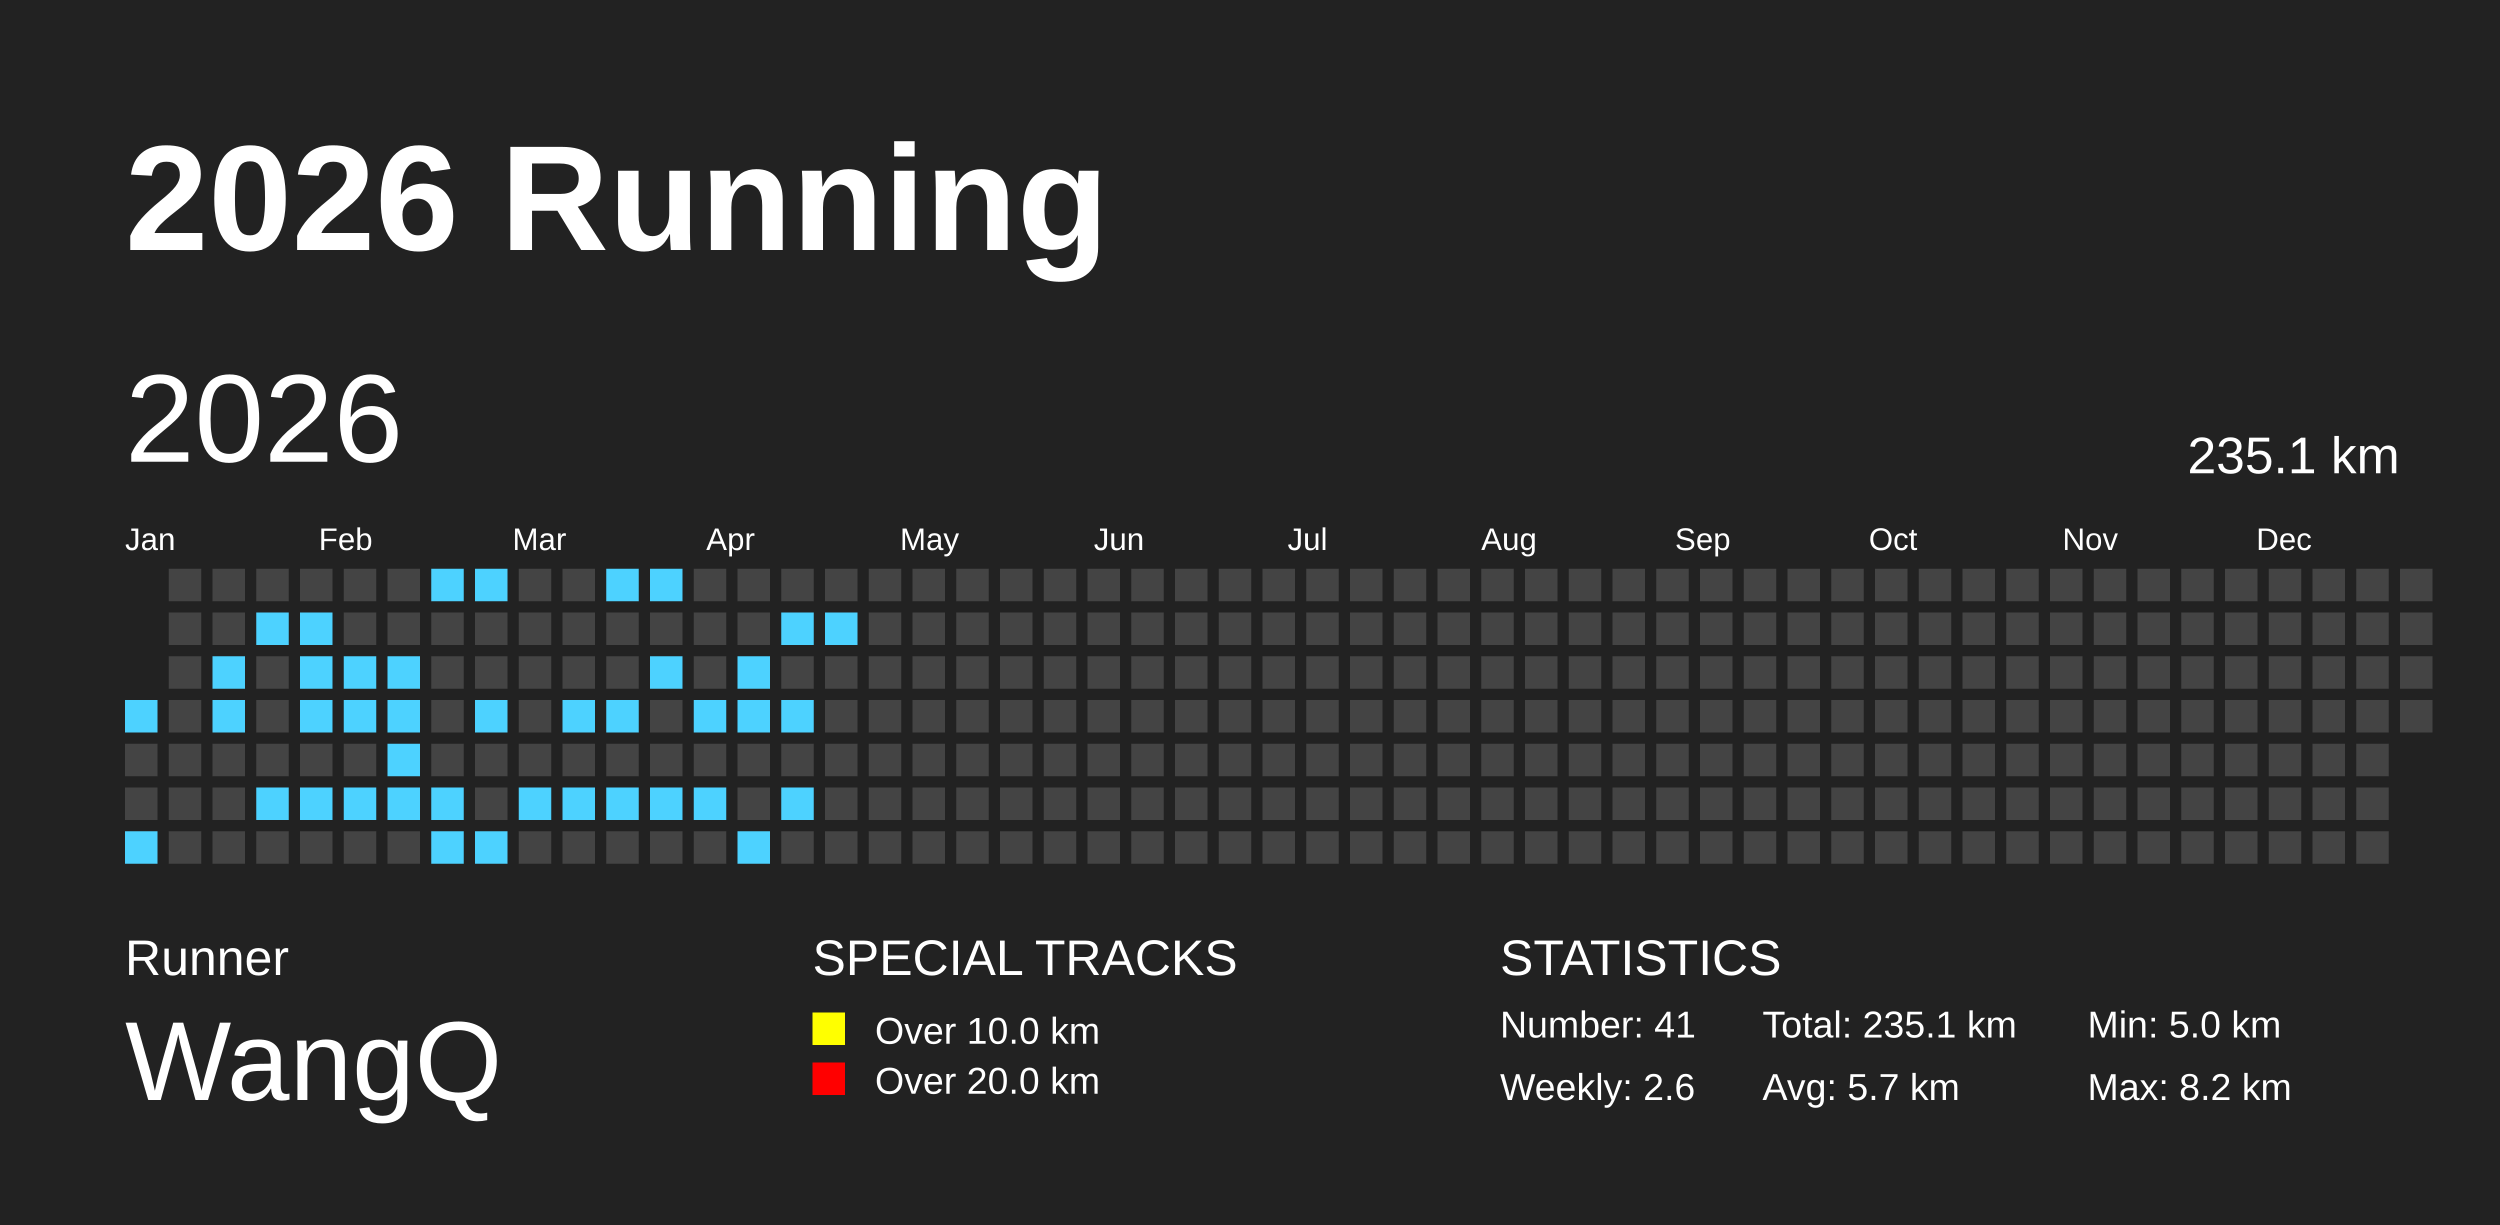
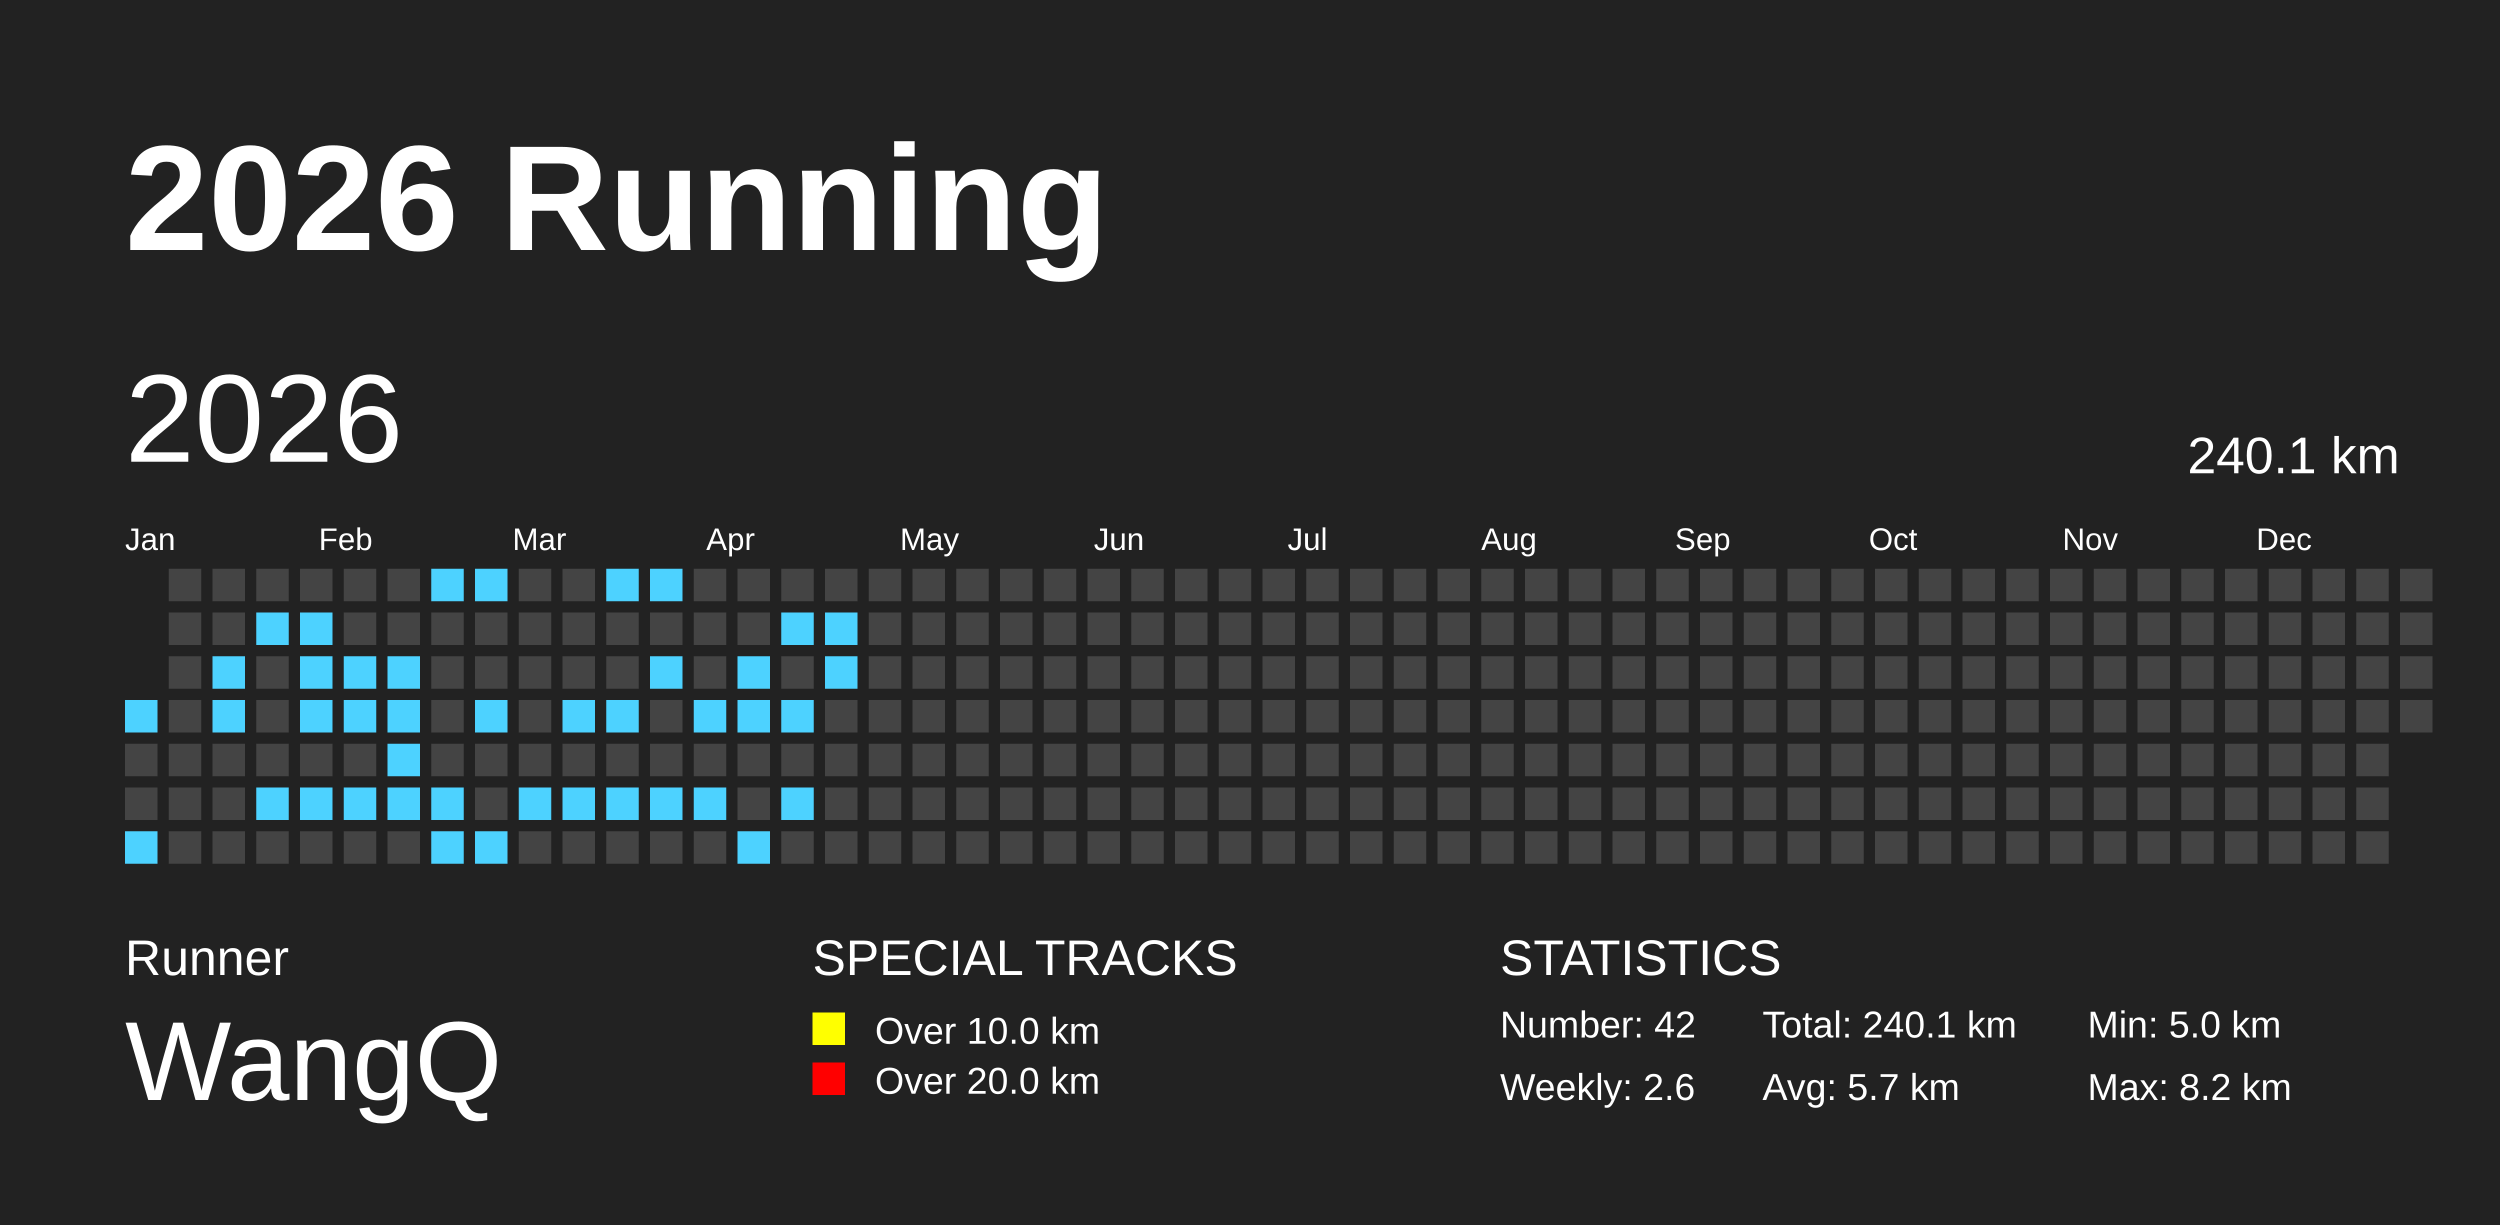
<svg xmlns="http://www.w3.org/2000/svg" baseProfile="full" height="98mm" version="1.1" viewBox="0,0,200,98" width="200mm">
  <defs />
  <rect fill="#222222" height="98" width="200" x="0" y="0" />
  <text fill="#FFFFFF" style="font-size:12px; font-family:Arial; font-weight:bold;" x="10" y="20">2026 Running</text>
  <text fill="#FFFFFF" style="font-size:4px; font-family:Arial" x="10" y="78">Runner</text>
  <text fill="#FFFFFF" style="font-size:9px; font-family:Arial" x="10" y="88">WangQ</text>
  <text fill="#FFFFFF" style="font-size:4px; font-family:Arial" x="65" y="78">SPECIAL TRACKS</text>
  <rect fill="yellow" height="2.6" width="2.6" x="65" y="81" />
  <text fill="#FFFFFF" style="font-size:3px; font-family:Arial" x="70" y="83.5">Over 10.0 km</text>
  <rect fill="red" height="2.6" width="2.6" x="65" y="85" />
  <text fill="#FFFFFF" style="font-size:3px; font-family:Arial" x="70" y="87.5">Over 20.0 km</text>
  <text fill="#FFFFFF" style="font-size:4px; font-family:Arial" x="120" y="78">STATISTICS</text>
-   <text fill="#FFFFFF" style="font-size:3px; font-family:Arial" x="120" y="83">Number: 41</text>
+   <text fill="#FFFFFF" style="font-size:3px; font-family:Arial" x="120" y="83">Number: 42</text>
  <text fill="#FFFFFF" style="font-size:3px; font-family:Arial" x="120" y="88">Weekly: 2.6</text>
-   <text fill="#FFFFFF" style="font-size:3px; font-family:Arial" x="141" y="83">Total: 235.1 km</text>
+   <text fill="#FFFFFF" style="font-size:3px; font-family:Arial" x="141" y="83">Total: 240.1 km</text>
  <text fill="#FFFFFF" style="font-size:3px; font-family:Arial" x="141" y="88">Avg: 5.7 km</text>
  <text fill="#FFFFFF" style="font-size:3px; font-family:Arial" x="167" y="83">Min: 5.0 km</text>
  <text fill="#FFFFFF" style="font-size:3px; font-family:Arial" x="167" y="88">Max: 8.2 km</text>
  <text dominant-baseline="hanging" fill="#FFFFFF" style="font-size:10.0px; font-family:Arial;" x="10" y="30">2026</text>
-   <text dominant-baseline="hanging" fill="#FFFFFF" style="font-size:4.125px; font-family:Arial;" x="175" y="35">235.1 km</text>
+   <text dominant-baseline="hanging" fill="#FFFFFF" style="font-size:4.125px; font-family:Arial;" x="175" y="35">240.1 km</text>
  <text fill="#FFFFFF" style="font-size:2.5px; font-family:Arial" x="10.0" y="44">Jan</text>
  <text fill="#FFFFFF" style="font-size:2.5px; font-family:Arial" x="25.5" y="44">Feb</text>
  <text fill="#FFFFFF" style="font-size:2.5px; font-family:Arial" x="41.0" y="44">Mar</text>
  <text fill="#FFFFFF" style="font-size:2.5px; font-family:Arial" x="56.5" y="44">Apr</text>
  <text fill="#FFFFFF" style="font-size:2.5px; font-family:Arial" x="72.0" y="44">May</text>
  <text fill="#FFFFFF" style="font-size:2.5px; font-family:Arial" x="87.5" y="44">Jun</text>
  <text fill="#FFFFFF" style="font-size:2.5px; font-family:Arial" x="103.0" y="44">Jul</text>
  <text fill="#FFFFFF" style="font-size:2.5px; font-family:Arial" x="118.5" y="44">Aug</text>
  <text fill="#FFFFFF" style="font-size:2.5px; font-family:Arial" x="134.0" y="44">Sep</text>
  <text fill="#FFFFFF" style="font-size:2.5px; font-family:Arial" x="149.5" y="44">Oct</text>
  <text fill="#FFFFFF" style="font-size:2.5px; font-family:Arial" x="165.0" y="44">Nov</text>
  <text fill="#FFFFFF" style="font-size:2.5px; font-family:Arial" x="180.5" y="44">Dec</text>
  <rect fill="#4DD2FF" height="2.6" width="2.6" x="10.0" y="56.0" />
  <rect fill="#444444" height="2.6" width="2.6" x="10.0" y="59.5" />
  <rect fill="#444444" height="2.6" width="2.6" x="10.0" y="63.0" />
  <rect fill="#4DD2FF" height="2.6" width="2.6" x="10.0" y="66.5" />
  <rect fill="#444444" height="2.6" width="2.6" x="13.5" y="45.5" />
  <rect fill="#444444" height="2.6" width="2.6" x="13.5" y="49.0" />
  <rect fill="#444444" height="2.6" width="2.6" x="13.5" y="52.5" />
  <rect fill="#444444" height="2.6" width="2.6" x="13.5" y="56.0" />
  <rect fill="#444444" height="2.6" width="2.6" x="13.5" y="59.5" />
  <rect fill="#444444" height="2.6" width="2.6" x="13.5" y="63.0" />
  <rect fill="#444444" height="2.6" width="2.6" x="13.5" y="66.5" />
  <rect fill="#444444" height="2.6" width="2.6" x="17.0" y="45.5" />
  <rect fill="#444444" height="2.6" width="2.6" x="17.0" y="49.0" />
  <rect fill="#4DD2FF" height="2.6" width="2.6" x="17.0" y="52.5" />
  <rect fill="#4DD2FF" height="2.6" width="2.6" x="17.0" y="56.0" />
  <rect fill="#444444" height="2.6" width="2.6" x="17.0" y="59.5" />
  <rect fill="#444444" height="2.6" width="2.6" x="17.0" y="63.0" />
  <rect fill="#444444" height="2.6" width="2.6" x="17.0" y="66.5" />
  <rect fill="#444444" height="2.6" width="2.6" x="20.5" y="45.5" />
  <rect fill="#4DD2FF" height="2.6" width="2.6" x="20.5" y="49.0" />
  <rect fill="#444444" height="2.6" width="2.6" x="20.5" y="52.5" />
  <rect fill="#444444" height="2.6" width="2.6" x="20.5" y="56.0" />
  <rect fill="#444444" height="2.6" width="2.6" x="20.5" y="59.5" />
  <rect fill="#4DD2FF" height="2.6" width="2.6" x="20.5" y="63.0" />
  <rect fill="#444444" height="2.6" width="2.6" x="20.5" y="66.5" />
  <rect fill="#444444" height="2.6" width="2.6" x="24.0" y="45.5" />
  <rect fill="#4DD2FF" height="2.6" width="2.6" x="24.0" y="49.0" />
  <rect fill="#4DD2FF" height="2.6" width="2.6" x="24.0" y="52.5" />
  <rect fill="#4DD2FF" height="2.6" width="2.6" x="24.0" y="56.0" />
  <rect fill="#444444" height="2.6" width="2.6" x="24.0" y="59.5" />
  <rect fill="#4DD2FF" height="2.6" width="2.6" x="24.0" y="63.0" />
  <rect fill="#444444" height="2.6" width="2.6" x="24.0" y="66.5" />
  <rect fill="#444444" height="2.6" width="2.6" x="27.5" y="45.5" />
  <rect fill="#444444" height="2.6" width="2.6" x="27.5" y="49.0" />
  <rect fill="#4DD2FF" height="2.6" width="2.6" x="27.5" y="52.5" />
  <rect fill="#4DD2FF" height="2.6" width="2.6" x="27.5" y="56.0" />
  <rect fill="#444444" height="2.6" width="2.6" x="27.5" y="59.5" />
  <rect fill="#4DD2FF" height="2.6" width="2.6" x="27.5" y="63.0" />
  <rect fill="#444444" height="2.6" width="2.6" x="27.5" y="66.5" />
  <rect fill="#444444" height="2.6" width="2.6" x="31.0" y="45.5" />
  <rect fill="#444444" height="2.6" width="2.6" x="31.0" y="49.0" />
  <rect fill="#4DD2FF" height="2.6" width="2.6" x="31.0" y="52.5" />
  <rect fill="#4DD2FF" height="2.6" width="2.6" x="31.0" y="56.0" />
  <rect fill="#4DD2FF" height="2.6" width="2.6" x="31.0" y="59.5" />
  <rect fill="#4DD2FF" height="2.6" width="2.6" x="31.0" y="63.0" />
  <rect fill="#444444" height="2.6" width="2.6" x="31.0" y="66.5" />
  <rect fill="#4DD2FF" height="2.6" width="2.6" x="34.5" y="45.5" />
  <rect fill="#444444" height="2.6" width="2.6" x="34.5" y="49.0" />
  <rect fill="#444444" height="2.6" width="2.6" x="34.5" y="52.5" />
  <rect fill="#444444" height="2.6" width="2.6" x="34.5" y="56.0" />
  <rect fill="#444444" height="2.6" width="2.6" x="34.5" y="59.5" />
  <rect fill="#4DD2FF" height="2.6" width="2.6" x="34.5" y="63.0" />
  <rect fill="#4DD2FF" height="2.6" width="2.6" x="34.5" y="66.5" />
  <rect fill="#4DD2FF" height="2.6" width="2.6" x="38.0" y="45.5" />
  <rect fill="#444444" height="2.6" width="2.6" x="38.0" y="49.0" />
  <rect fill="#444444" height="2.6" width="2.6" x="38.0" y="52.5" />
  <rect fill="#4DD2FF" height="2.6" width="2.6" x="38.0" y="56.0" />
  <rect fill="#444444" height="2.6" width="2.6" x="38.0" y="59.5" />
  <rect fill="#444444" height="2.6" width="2.6" x="38.0" y="63.0" />
  <rect fill="#4DD2FF" height="2.6" width="2.6" x="38.0" y="66.5" />
  <rect fill="#444444" height="2.6" width="2.6" x="41.5" y="45.5" />
  <rect fill="#444444" height="2.6" width="2.6" x="41.5" y="49.0" />
  <rect fill="#444444" height="2.6" width="2.6" x="41.5" y="52.5" />
  <rect fill="#444444" height="2.6" width="2.6" x="41.5" y="56.0" />
  <rect fill="#444444" height="2.6" width="2.6" x="41.5" y="59.5" />
  <rect fill="#4DD2FF" height="2.6" width="2.6" x="41.5" y="63.0" />
  <rect fill="#444444" height="2.6" width="2.6" x="41.5" y="66.5" />
  <rect fill="#444444" height="2.6" width="2.6" x="45.0" y="45.5" />
  <rect fill="#444444" height="2.6" width="2.6" x="45.0" y="49.0" />
  <rect fill="#444444" height="2.6" width="2.6" x="45.0" y="52.5" />
  <rect fill="#4DD2FF" height="2.6" width="2.6" x="45.0" y="56.0" />
  <rect fill="#444444" height="2.6" width="2.6" x="45.0" y="59.5" />
  <rect fill="#4DD2FF" height="2.6" width="2.6" x="45.0" y="63.0" />
  <rect fill="#444444" height="2.6" width="2.6" x="45.0" y="66.5" />
  <rect fill="#4DD2FF" height="2.6" width="2.6" x="48.5" y="45.5" />
  <rect fill="#444444" height="2.6" width="2.6" x="48.5" y="49.0" />
  <rect fill="#444444" height="2.6" width="2.6" x="48.5" y="52.5" />
  <rect fill="#4DD2FF" height="2.6" width="2.6" x="48.5" y="56.0" />
  <rect fill="#444444" height="2.6" width="2.6" x="48.5" y="59.5" />
  <rect fill="#4DD2FF" height="2.6" width="2.6" x="48.5" y="63.0" />
  <rect fill="#444444" height="2.6" width="2.6" x="48.5" y="66.5" />
  <rect fill="#4DD2FF" height="2.6" width="2.6" x="52.0" y="45.5" />
  <rect fill="#444444" height="2.6" width="2.6" x="52.0" y="49.0" />
  <rect fill="#4DD2FF" height="2.6" width="2.6" x="52.0" y="52.5" />
  <rect fill="#444444" height="2.6" width="2.6" x="52.0" y="56.0" />
  <rect fill="#444444" height="2.6" width="2.6" x="52.0" y="59.5" />
  <rect fill="#4DD2FF" height="2.6" width="2.6" x="52.0" y="63.0" />
  <rect fill="#444444" height="2.6" width="2.6" x="52.0" y="66.5" />
  <rect fill="#444444" height="2.6" width="2.6" x="55.5" y="45.5" />
  <rect fill="#444444" height="2.6" width="2.6" x="55.5" y="49.0" />
  <rect fill="#444444" height="2.6" width="2.6" x="55.5" y="52.5" />
  <rect fill="#4DD2FF" height="2.6" width="2.6" x="55.5" y="56.0" />
  <rect fill="#444444" height="2.6" width="2.6" x="55.5" y="59.5" />
  <rect fill="#4DD2FF" height="2.6" width="2.6" x="55.5" y="63.0" />
  <rect fill="#444444" height="2.6" width="2.6" x="55.5" y="66.5" />
  <rect fill="#444444" height="2.6" width="2.6" x="59.0" y="45.5" />
  <rect fill="#444444" height="2.6" width="2.6" x="59.0" y="49.0" />
  <rect fill="#4DD2FF" height="2.6" width="2.6" x="59.0" y="52.5" />
  <rect fill="#4DD2FF" height="2.6" width="2.6" x="59.0" y="56.0" />
  <rect fill="#444444" height="2.6" width="2.6" x="59.0" y="59.5" />
  <rect fill="#444444" height="2.6" width="2.6" x="59.0" y="63.0" />
  <rect fill="#4DD2FF" height="2.6" width="2.6" x="59.0" y="66.5" />
  <rect fill="#444444" height="2.6" width="2.6" x="62.5" y="45.5" />
  <rect fill="#4DD2FF" height="2.6" width="2.6" x="62.5" y="49.0" />
  <rect fill="#444444" height="2.6" width="2.6" x="62.5" y="52.5" />
  <rect fill="#4DD2FF" height="2.6" width="2.6" x="62.5" y="56.0" />
  <rect fill="#444444" height="2.6" width="2.6" x="62.5" y="59.5" />
  <rect fill="#4DD2FF" height="2.6" width="2.6" x="62.5" y="63.0" />
  <rect fill="#444444" height="2.6" width="2.6" x="62.5" y="66.5" />
  <rect fill="#444444" height="2.6" width="2.6" x="66.0" y="45.5" />
  <rect fill="#4DD2FF" height="2.6" width="2.6" x="66.0" y="49.0" />
-   <rect fill="#444444" height="2.6" width="2.6" x="66.0" y="52.5" />
+   <rect fill="#4DD2FF" height="2.6" width="2.6" x="66.0" y="52.5" />
  <rect fill="#444444" height="2.6" width="2.6" x="66.0" y="56.0" />
  <rect fill="#444444" height="2.6" width="2.6" x="66.0" y="59.5" />
  <rect fill="#444444" height="2.6" width="2.6" x="66.0" y="63.0" />
  <rect fill="#444444" height="2.6" width="2.6" x="66.0" y="66.5" />
  <rect fill="#444444" height="2.6" width="2.6" x="69.5" y="45.5" />
  <rect fill="#444444" height="2.6" width="2.6" x="69.5" y="49.0" />
  <rect fill="#444444" height="2.6" width="2.6" x="69.5" y="52.5" />
  <rect fill="#444444" height="2.6" width="2.6" x="69.5" y="56.0" />
  <rect fill="#444444" height="2.6" width="2.6" x="69.5" y="59.5" />
  <rect fill="#444444" height="2.6" width="2.6" x="69.5" y="63.0" />
  <rect fill="#444444" height="2.6" width="2.6" x="69.5" y="66.5" />
  <rect fill="#444444" height="2.6" width="2.6" x="73.0" y="45.5" />
  <rect fill="#444444" height="2.6" width="2.6" x="73.0" y="49.0" />
  <rect fill="#444444" height="2.6" width="2.6" x="73.0" y="52.5" />
  <rect fill="#444444" height="2.6" width="2.6" x="73.0" y="56.0" />
  <rect fill="#444444" height="2.6" width="2.6" x="73.0" y="59.5" />
  <rect fill="#444444" height="2.6" width="2.6" x="73.0" y="63.0" />
  <rect fill="#444444" height="2.6" width="2.6" x="73.0" y="66.5" />
  <rect fill="#444444" height="2.6" width="2.6" x="76.5" y="45.5" />
  <rect fill="#444444" height="2.6" width="2.6" x="76.5" y="49.0" />
  <rect fill="#444444" height="2.6" width="2.6" x="76.5" y="52.5" />
  <rect fill="#444444" height="2.6" width="2.6" x="76.5" y="56.0" />
  <rect fill="#444444" height="2.6" width="2.6" x="76.5" y="59.5" />
  <rect fill="#444444" height="2.6" width="2.6" x="76.5" y="63.0" />
  <rect fill="#444444" height="2.6" width="2.6" x="76.5" y="66.5" />
  <rect fill="#444444" height="2.6" width="2.6" x="80.0" y="45.5" />
  <rect fill="#444444" height="2.6" width="2.6" x="80.0" y="49.0" />
  <rect fill="#444444" height="2.6" width="2.6" x="80.0" y="52.5" />
  <rect fill="#444444" height="2.6" width="2.6" x="80.0" y="56.0" />
  <rect fill="#444444" height="2.6" width="2.6" x="80.0" y="59.5" />
  <rect fill="#444444" height="2.6" width="2.6" x="80.0" y="63.0" />
  <rect fill="#444444" height="2.6" width="2.6" x="80.0" y="66.5" />
  <rect fill="#444444" height="2.6" width="2.6" x="83.5" y="45.5" />
  <rect fill="#444444" height="2.6" width="2.6" x="83.5" y="49.0" />
  <rect fill="#444444" height="2.6" width="2.6" x="83.5" y="52.5" />
  <rect fill="#444444" height="2.6" width="2.6" x="83.5" y="56.0" />
  <rect fill="#444444" height="2.6" width="2.6" x="83.5" y="59.5" />
  <rect fill="#444444" height="2.6" width="2.6" x="83.5" y="63.0" />
  <rect fill="#444444" height="2.6" width="2.6" x="83.5" y="66.5" />
  <rect fill="#444444" height="2.6" width="2.6" x="87.0" y="45.5" />
  <rect fill="#444444" height="2.6" width="2.6" x="87.0" y="49.0" />
  <rect fill="#444444" height="2.6" width="2.6" x="87.0" y="52.5" />
  <rect fill="#444444" height="2.6" width="2.6" x="87.0" y="56.0" />
  <rect fill="#444444" height="2.6" width="2.6" x="87.0" y="59.5" />
  <rect fill="#444444" height="2.6" width="2.6" x="87.0" y="63.0" />
  <rect fill="#444444" height="2.6" width="2.6" x="87.0" y="66.5" />
  <rect fill="#444444" height="2.6" width="2.6" x="90.5" y="45.5" />
  <rect fill="#444444" height="2.6" width="2.6" x="90.5" y="49.0" />
  <rect fill="#444444" height="2.6" width="2.6" x="90.5" y="52.5" />
  <rect fill="#444444" height="2.6" width="2.6" x="90.5" y="56.0" />
  <rect fill="#444444" height="2.6" width="2.6" x="90.5" y="59.5" />
  <rect fill="#444444" height="2.6" width="2.6" x="90.5" y="63.0" />
  <rect fill="#444444" height="2.6" width="2.6" x="90.5" y="66.5" />
  <rect fill="#444444" height="2.6" width="2.6" x="94.0" y="45.5" />
  <rect fill="#444444" height="2.6" width="2.6" x="94.0" y="49.0" />
  <rect fill="#444444" height="2.6" width="2.6" x="94.0" y="52.5" />
  <rect fill="#444444" height="2.6" width="2.6" x="94.0" y="56.0" />
  <rect fill="#444444" height="2.6" width="2.6" x="94.0" y="59.5" />
  <rect fill="#444444" height="2.6" width="2.6" x="94.0" y="63.0" />
  <rect fill="#444444" height="2.6" width="2.6" x="94.0" y="66.5" />
  <rect fill="#444444" height="2.6" width="2.6" x="97.5" y="45.5" />
  <rect fill="#444444" height="2.6" width="2.6" x="97.5" y="49.0" />
  <rect fill="#444444" height="2.6" width="2.6" x="97.5" y="52.5" />
  <rect fill="#444444" height="2.6" width="2.6" x="97.5" y="56.0" />
  <rect fill="#444444" height="2.6" width="2.6" x="97.5" y="59.5" />
  <rect fill="#444444" height="2.6" width="2.6" x="97.5" y="63.0" />
  <rect fill="#444444" height="2.6" width="2.6" x="97.5" y="66.5" />
  <rect fill="#444444" height="2.6" width="2.6" x="101.0" y="45.5" />
  <rect fill="#444444" height="2.6" width="2.6" x="101.0" y="49.0" />
  <rect fill="#444444" height="2.6" width="2.6" x="101.0" y="52.5" />
  <rect fill="#444444" height="2.6" width="2.6" x="101.0" y="56.0" />
  <rect fill="#444444" height="2.6" width="2.6" x="101.0" y="59.5" />
  <rect fill="#444444" height="2.6" width="2.6" x="101.0" y="63.0" />
  <rect fill="#444444" height="2.6" width="2.6" x="101.0" y="66.5" />
  <rect fill="#444444" height="2.6" width="2.6" x="104.5" y="45.5" />
  <rect fill="#444444" height="2.6" width="2.6" x="104.5" y="49.0" />
  <rect fill="#444444" height="2.6" width="2.6" x="104.5" y="52.5" />
  <rect fill="#444444" height="2.6" width="2.6" x="104.5" y="56.0" />
  <rect fill="#444444" height="2.6" width="2.6" x="104.5" y="59.5" />
  <rect fill="#444444" height="2.6" width="2.6" x="104.5" y="63.0" />
  <rect fill="#444444" height="2.6" width="2.6" x="104.5" y="66.5" />
  <rect fill="#444444" height="2.6" width="2.6" x="108.0" y="45.5" />
  <rect fill="#444444" height="2.6" width="2.6" x="108.0" y="49.0" />
  <rect fill="#444444" height="2.6" width="2.6" x="108.0" y="52.5" />
  <rect fill="#444444" height="2.6" width="2.6" x="108.0" y="56.0" />
  <rect fill="#444444" height="2.6" width="2.6" x="108.0" y="59.5" />
  <rect fill="#444444" height="2.6" width="2.6" x="108.0" y="63.0" />
  <rect fill="#444444" height="2.6" width="2.6" x="108.0" y="66.5" />
  <rect fill="#444444" height="2.6" width="2.6" x="111.5" y="45.5" />
  <rect fill="#444444" height="2.6" width="2.6" x="111.5" y="49.0" />
  <rect fill="#444444" height="2.6" width="2.6" x="111.5" y="52.5" />
  <rect fill="#444444" height="2.6" width="2.6" x="111.5" y="56.0" />
  <rect fill="#444444" height="2.6" width="2.6" x="111.5" y="59.5" />
  <rect fill="#444444" height="2.6" width="2.6" x="111.5" y="63.0" />
  <rect fill="#444444" height="2.6" width="2.6" x="111.5" y="66.5" />
  <rect fill="#444444" height="2.6" width="2.6" x="115.0" y="45.5" />
  <rect fill="#444444" height="2.6" width="2.6" x="115.0" y="49.0" />
  <rect fill="#444444" height="2.6" width="2.6" x="115.0" y="52.5" />
  <rect fill="#444444" height="2.6" width="2.6" x="115.0" y="56.0" />
  <rect fill="#444444" height="2.6" width="2.6" x="115.0" y="59.5" />
  <rect fill="#444444" height="2.6" width="2.6" x="115.0" y="63.0" />
  <rect fill="#444444" height="2.6" width="2.6" x="115.0" y="66.5" />
  <rect fill="#444444" height="2.6" width="2.6" x="118.5" y="45.5" />
  <rect fill="#444444" height="2.6" width="2.6" x="118.5" y="49.0" />
  <rect fill="#444444" height="2.6" width="2.6" x="118.5" y="52.5" />
  <rect fill="#444444" height="2.6" width="2.6" x="118.5" y="56.0" />
  <rect fill="#444444" height="2.6" width="2.6" x="118.5" y="59.5" />
  <rect fill="#444444" height="2.6" width="2.6" x="118.5" y="63.0" />
  <rect fill="#444444" height="2.6" width="2.6" x="118.5" y="66.5" />
  <rect fill="#444444" height="2.6" width="2.6" x="122.0" y="45.5" />
  <rect fill="#444444" height="2.6" width="2.6" x="122.0" y="49.0" />
  <rect fill="#444444" height="2.6" width="2.6" x="122.0" y="52.5" />
  <rect fill="#444444" height="2.6" width="2.6" x="122.0" y="56.0" />
  <rect fill="#444444" height="2.6" width="2.6" x="122.0" y="59.5" />
  <rect fill="#444444" height="2.6" width="2.6" x="122.0" y="63.0" />
  <rect fill="#444444" height="2.6" width="2.6" x="122.0" y="66.5" />
  <rect fill="#444444" height="2.6" width="2.6" x="125.5" y="45.5" />
  <rect fill="#444444" height="2.6" width="2.6" x="125.5" y="49.0" />
  <rect fill="#444444" height="2.6" width="2.6" x="125.5" y="52.5" />
  <rect fill="#444444" height="2.6" width="2.6" x="125.5" y="56.0" />
  <rect fill="#444444" height="2.6" width="2.6" x="125.5" y="59.5" />
  <rect fill="#444444" height="2.6" width="2.6" x="125.5" y="63.0" />
  <rect fill="#444444" height="2.6" width="2.6" x="125.5" y="66.5" />
  <rect fill="#444444" height="2.6" width="2.6" x="129.0" y="45.5" />
  <rect fill="#444444" height="2.6" width="2.6" x="129.0" y="49.0" />
  <rect fill="#444444" height="2.6" width="2.6" x="129.0" y="52.5" />
  <rect fill="#444444" height="2.6" width="2.6" x="129.0" y="56.0" />
  <rect fill="#444444" height="2.6" width="2.6" x="129.0" y="59.5" />
  <rect fill="#444444" height="2.6" width="2.6" x="129.0" y="63.0" />
  <rect fill="#444444" height="2.6" width="2.6" x="129.0" y="66.5" />
  <rect fill="#444444" height="2.6" width="2.6" x="132.5" y="45.5" />
  <rect fill="#444444" height="2.6" width="2.6" x="132.5" y="49.0" />
  <rect fill="#444444" height="2.6" width="2.6" x="132.5" y="52.5" />
  <rect fill="#444444" height="2.6" width="2.6" x="132.5" y="56.0" />
  <rect fill="#444444" height="2.6" width="2.6" x="132.5" y="59.5" />
  <rect fill="#444444" height="2.6" width="2.6" x="132.5" y="63.0" />
  <rect fill="#444444" height="2.6" width="2.6" x="132.5" y="66.5" />
  <rect fill="#444444" height="2.6" width="2.6" x="136.0" y="45.5" />
  <rect fill="#444444" height="2.6" width="2.6" x="136.0" y="49.0" />
  <rect fill="#444444" height="2.6" width="2.6" x="136.0" y="52.5" />
  <rect fill="#444444" height="2.6" width="2.6" x="136.0" y="56.0" />
  <rect fill="#444444" height="2.6" width="2.6" x="136.0" y="59.5" />
  <rect fill="#444444" height="2.6" width="2.6" x="136.0" y="63.0" />
  <rect fill="#444444" height="2.6" width="2.6" x="136.0" y="66.5" />
  <rect fill="#444444" height="2.6" width="2.6" x="139.5" y="45.5" />
  <rect fill="#444444" height="2.6" width="2.6" x="139.5" y="49.0" />
  <rect fill="#444444" height="2.6" width="2.6" x="139.5" y="52.5" />
  <rect fill="#444444" height="2.6" width="2.6" x="139.5" y="56.0" />
  <rect fill="#444444" height="2.6" width="2.6" x="139.5" y="59.5" />
  <rect fill="#444444" height="2.6" width="2.6" x="139.5" y="63.0" />
  <rect fill="#444444" height="2.6" width="2.6" x="139.5" y="66.5" />
  <rect fill="#444444" height="2.6" width="2.6" x="143.0" y="45.5" />
  <rect fill="#444444" height="2.6" width="2.6" x="143.0" y="49.0" />
  <rect fill="#444444" height="2.6" width="2.6" x="143.0" y="52.5" />
  <rect fill="#444444" height="2.6" width="2.6" x="143.0" y="56.0" />
  <rect fill="#444444" height="2.6" width="2.6" x="143.0" y="59.5" />
  <rect fill="#444444" height="2.6" width="2.6" x="143.0" y="63.0" />
  <rect fill="#444444" height="2.6" width="2.6" x="143.0" y="66.5" />
  <rect fill="#444444" height="2.6" width="2.6" x="146.5" y="45.5" />
  <rect fill="#444444" height="2.6" width="2.6" x="146.5" y="49.0" />
  <rect fill="#444444" height="2.6" width="2.6" x="146.5" y="52.5" />
  <rect fill="#444444" height="2.6" width="2.6" x="146.5" y="56.0" />
  <rect fill="#444444" height="2.6" width="2.6" x="146.5" y="59.5" />
  <rect fill="#444444" height="2.6" width="2.6" x="146.5" y="63.0" />
  <rect fill="#444444" height="2.6" width="2.6" x="146.5" y="66.5" />
  <rect fill="#444444" height="2.6" width="2.6" x="150.0" y="45.5" />
  <rect fill="#444444" height="2.6" width="2.6" x="150.0" y="49.0" />
  <rect fill="#444444" height="2.6" width="2.6" x="150.0" y="52.5" />
  <rect fill="#444444" height="2.6" width="2.6" x="150.0" y="56.0" />
  <rect fill="#444444" height="2.6" width="2.6" x="150.0" y="59.5" />
  <rect fill="#444444" height="2.6" width="2.6" x="150.0" y="63.0" />
  <rect fill="#444444" height="2.6" width="2.6" x="150.0" y="66.5" />
  <rect fill="#444444" height="2.6" width="2.6" x="153.5" y="45.5" />
  <rect fill="#444444" height="2.6" width="2.6" x="153.5" y="49.0" />
  <rect fill="#444444" height="2.6" width="2.6" x="153.5" y="52.5" />
  <rect fill="#444444" height="2.6" width="2.6" x="153.5" y="56.0" />
  <rect fill="#444444" height="2.6" width="2.6" x="153.5" y="59.5" />
  <rect fill="#444444" height="2.6" width="2.6" x="153.5" y="63.0" />
  <rect fill="#444444" height="2.6" width="2.6" x="153.5" y="66.5" />
  <rect fill="#444444" height="2.6" width="2.6" x="157.0" y="45.5" />
  <rect fill="#444444" height="2.6" width="2.6" x="157.0" y="49.0" />
  <rect fill="#444444" height="2.6" width="2.6" x="157.0" y="52.5" />
  <rect fill="#444444" height="2.6" width="2.6" x="157.0" y="56.0" />
  <rect fill="#444444" height="2.6" width="2.6" x="157.0" y="59.5" />
  <rect fill="#444444" height="2.6" width="2.6" x="157.0" y="63.0" />
  <rect fill="#444444" height="2.6" width="2.6" x="157.0" y="66.5" />
  <rect fill="#444444" height="2.6" width="2.6" x="160.5" y="45.5" />
  <rect fill="#444444" height="2.6" width="2.6" x="160.5" y="49.0" />
  <rect fill="#444444" height="2.6" width="2.6" x="160.5" y="52.5" />
  <rect fill="#444444" height="2.6" width="2.6" x="160.5" y="56.0" />
  <rect fill="#444444" height="2.6" width="2.6" x="160.5" y="59.5" />
  <rect fill="#444444" height="2.6" width="2.6" x="160.5" y="63.0" />
  <rect fill="#444444" height="2.6" width="2.6" x="160.5" y="66.5" />
  <rect fill="#444444" height="2.6" width="2.6" x="164.0" y="45.5" />
  <rect fill="#444444" height="2.6" width="2.6" x="164.0" y="49.0" />
  <rect fill="#444444" height="2.6" width="2.6" x="164.0" y="52.5" />
  <rect fill="#444444" height="2.6" width="2.6" x="164.0" y="56.0" />
  <rect fill="#444444" height="2.6" width="2.6" x="164.0" y="59.5" />
  <rect fill="#444444" height="2.6" width="2.6" x="164.0" y="63.0" />
  <rect fill="#444444" height="2.6" width="2.6" x="164.0" y="66.5" />
  <rect fill="#444444" height="2.6" width="2.6" x="167.5" y="45.5" />
  <rect fill="#444444" height="2.6" width="2.6" x="167.5" y="49.0" />
  <rect fill="#444444" height="2.6" width="2.6" x="167.5" y="52.5" />
  <rect fill="#444444" height="2.6" width="2.6" x="167.5" y="56.0" />
  <rect fill="#444444" height="2.6" width="2.6" x="167.5" y="59.5" />
  <rect fill="#444444" height="2.6" width="2.6" x="167.5" y="63.0" />
  <rect fill="#444444" height="2.6" width="2.6" x="167.5" y="66.5" />
  <rect fill="#444444" height="2.6" width="2.6" x="171.0" y="45.5" />
  <rect fill="#444444" height="2.6" width="2.6" x="171.0" y="49.0" />
  <rect fill="#444444" height="2.6" width="2.6" x="171.0" y="52.5" />
  <rect fill="#444444" height="2.6" width="2.6" x="171.0" y="56.0" />
  <rect fill="#444444" height="2.6" width="2.6" x="171.0" y="59.5" />
  <rect fill="#444444" height="2.6" width="2.6" x="171.0" y="63.0" />
  <rect fill="#444444" height="2.6" width="2.6" x="171.0" y="66.5" />
  <rect fill="#444444" height="2.6" width="2.6" x="174.5" y="45.5" />
  <rect fill="#444444" height="2.6" width="2.6" x="174.5" y="49.0" />
  <rect fill="#444444" height="2.6" width="2.6" x="174.5" y="52.5" />
  <rect fill="#444444" height="2.6" width="2.6" x="174.5" y="56.0" />
  <rect fill="#444444" height="2.6" width="2.6" x="174.5" y="59.5" />
  <rect fill="#444444" height="2.6" width="2.6" x="174.5" y="63.0" />
  <rect fill="#444444" height="2.6" width="2.6" x="174.5" y="66.5" />
  <rect fill="#444444" height="2.6" width="2.6" x="178.0" y="45.5" />
  <rect fill="#444444" height="2.6" width="2.6" x="178.0" y="49.0" />
  <rect fill="#444444" height="2.6" width="2.6" x="178.0" y="52.5" />
  <rect fill="#444444" height="2.6" width="2.6" x="178.0" y="56.0" />
  <rect fill="#444444" height="2.6" width="2.6" x="178.0" y="59.5" />
  <rect fill="#444444" height="2.6" width="2.6" x="178.0" y="63.0" />
  <rect fill="#444444" height="2.6" width="2.6" x="178.0" y="66.5" />
  <rect fill="#444444" height="2.6" width="2.6" x="181.5" y="45.5" />
  <rect fill="#444444" height="2.6" width="2.6" x="181.5" y="49.0" />
  <rect fill="#444444" height="2.6" width="2.6" x="181.5" y="52.5" />
  <rect fill="#444444" height="2.6" width="2.6" x="181.5" y="56.0" />
  <rect fill="#444444" height="2.6" width="2.6" x="181.5" y="59.5" />
  <rect fill="#444444" height="2.6" width="2.6" x="181.5" y="63.0" />
  <rect fill="#444444" height="2.6" width="2.6" x="181.5" y="66.5" />
  <rect fill="#444444" height="2.6" width="2.6" x="185.0" y="45.5" />
  <rect fill="#444444" height="2.6" width="2.6" x="185.0" y="49.0" />
  <rect fill="#444444" height="2.6" width="2.6" x="185.0" y="52.5" />
  <rect fill="#444444" height="2.6" width="2.6" x="185.0" y="56.0" />
  <rect fill="#444444" height="2.6" width="2.6" x="185.0" y="59.5" />
  <rect fill="#444444" height="2.6" width="2.6" x="185.0" y="63.0" />
  <rect fill="#444444" height="2.6" width="2.6" x="185.0" y="66.5" />
  <rect fill="#444444" height="2.6" width="2.6" x="188.5" y="45.5" />
  <rect fill="#444444" height="2.6" width="2.6" x="188.5" y="49.0" />
  <rect fill="#444444" height="2.6" width="2.6" x="188.5" y="52.5" />
  <rect fill="#444444" height="2.6" width="2.6" x="188.5" y="56.0" />
  <rect fill="#444444" height="2.6" width="2.6" x="188.5" y="59.5" />
  <rect fill="#444444" height="2.6" width="2.6" x="188.5" y="63.0" />
  <rect fill="#444444" height="2.6" width="2.6" x="188.5" y="66.5" />
  <rect fill="#444444" height="2.6" width="2.6" x="192.0" y="45.5" />
  <rect fill="#444444" height="2.6" width="2.6" x="192.0" y="49.0" />
  <rect fill="#444444" height="2.6" width="2.6" x="192.0" y="52.5" />
  <rect fill="#444444" height="2.6" width="2.6" x="192.0" y="56.0" />
</svg>
